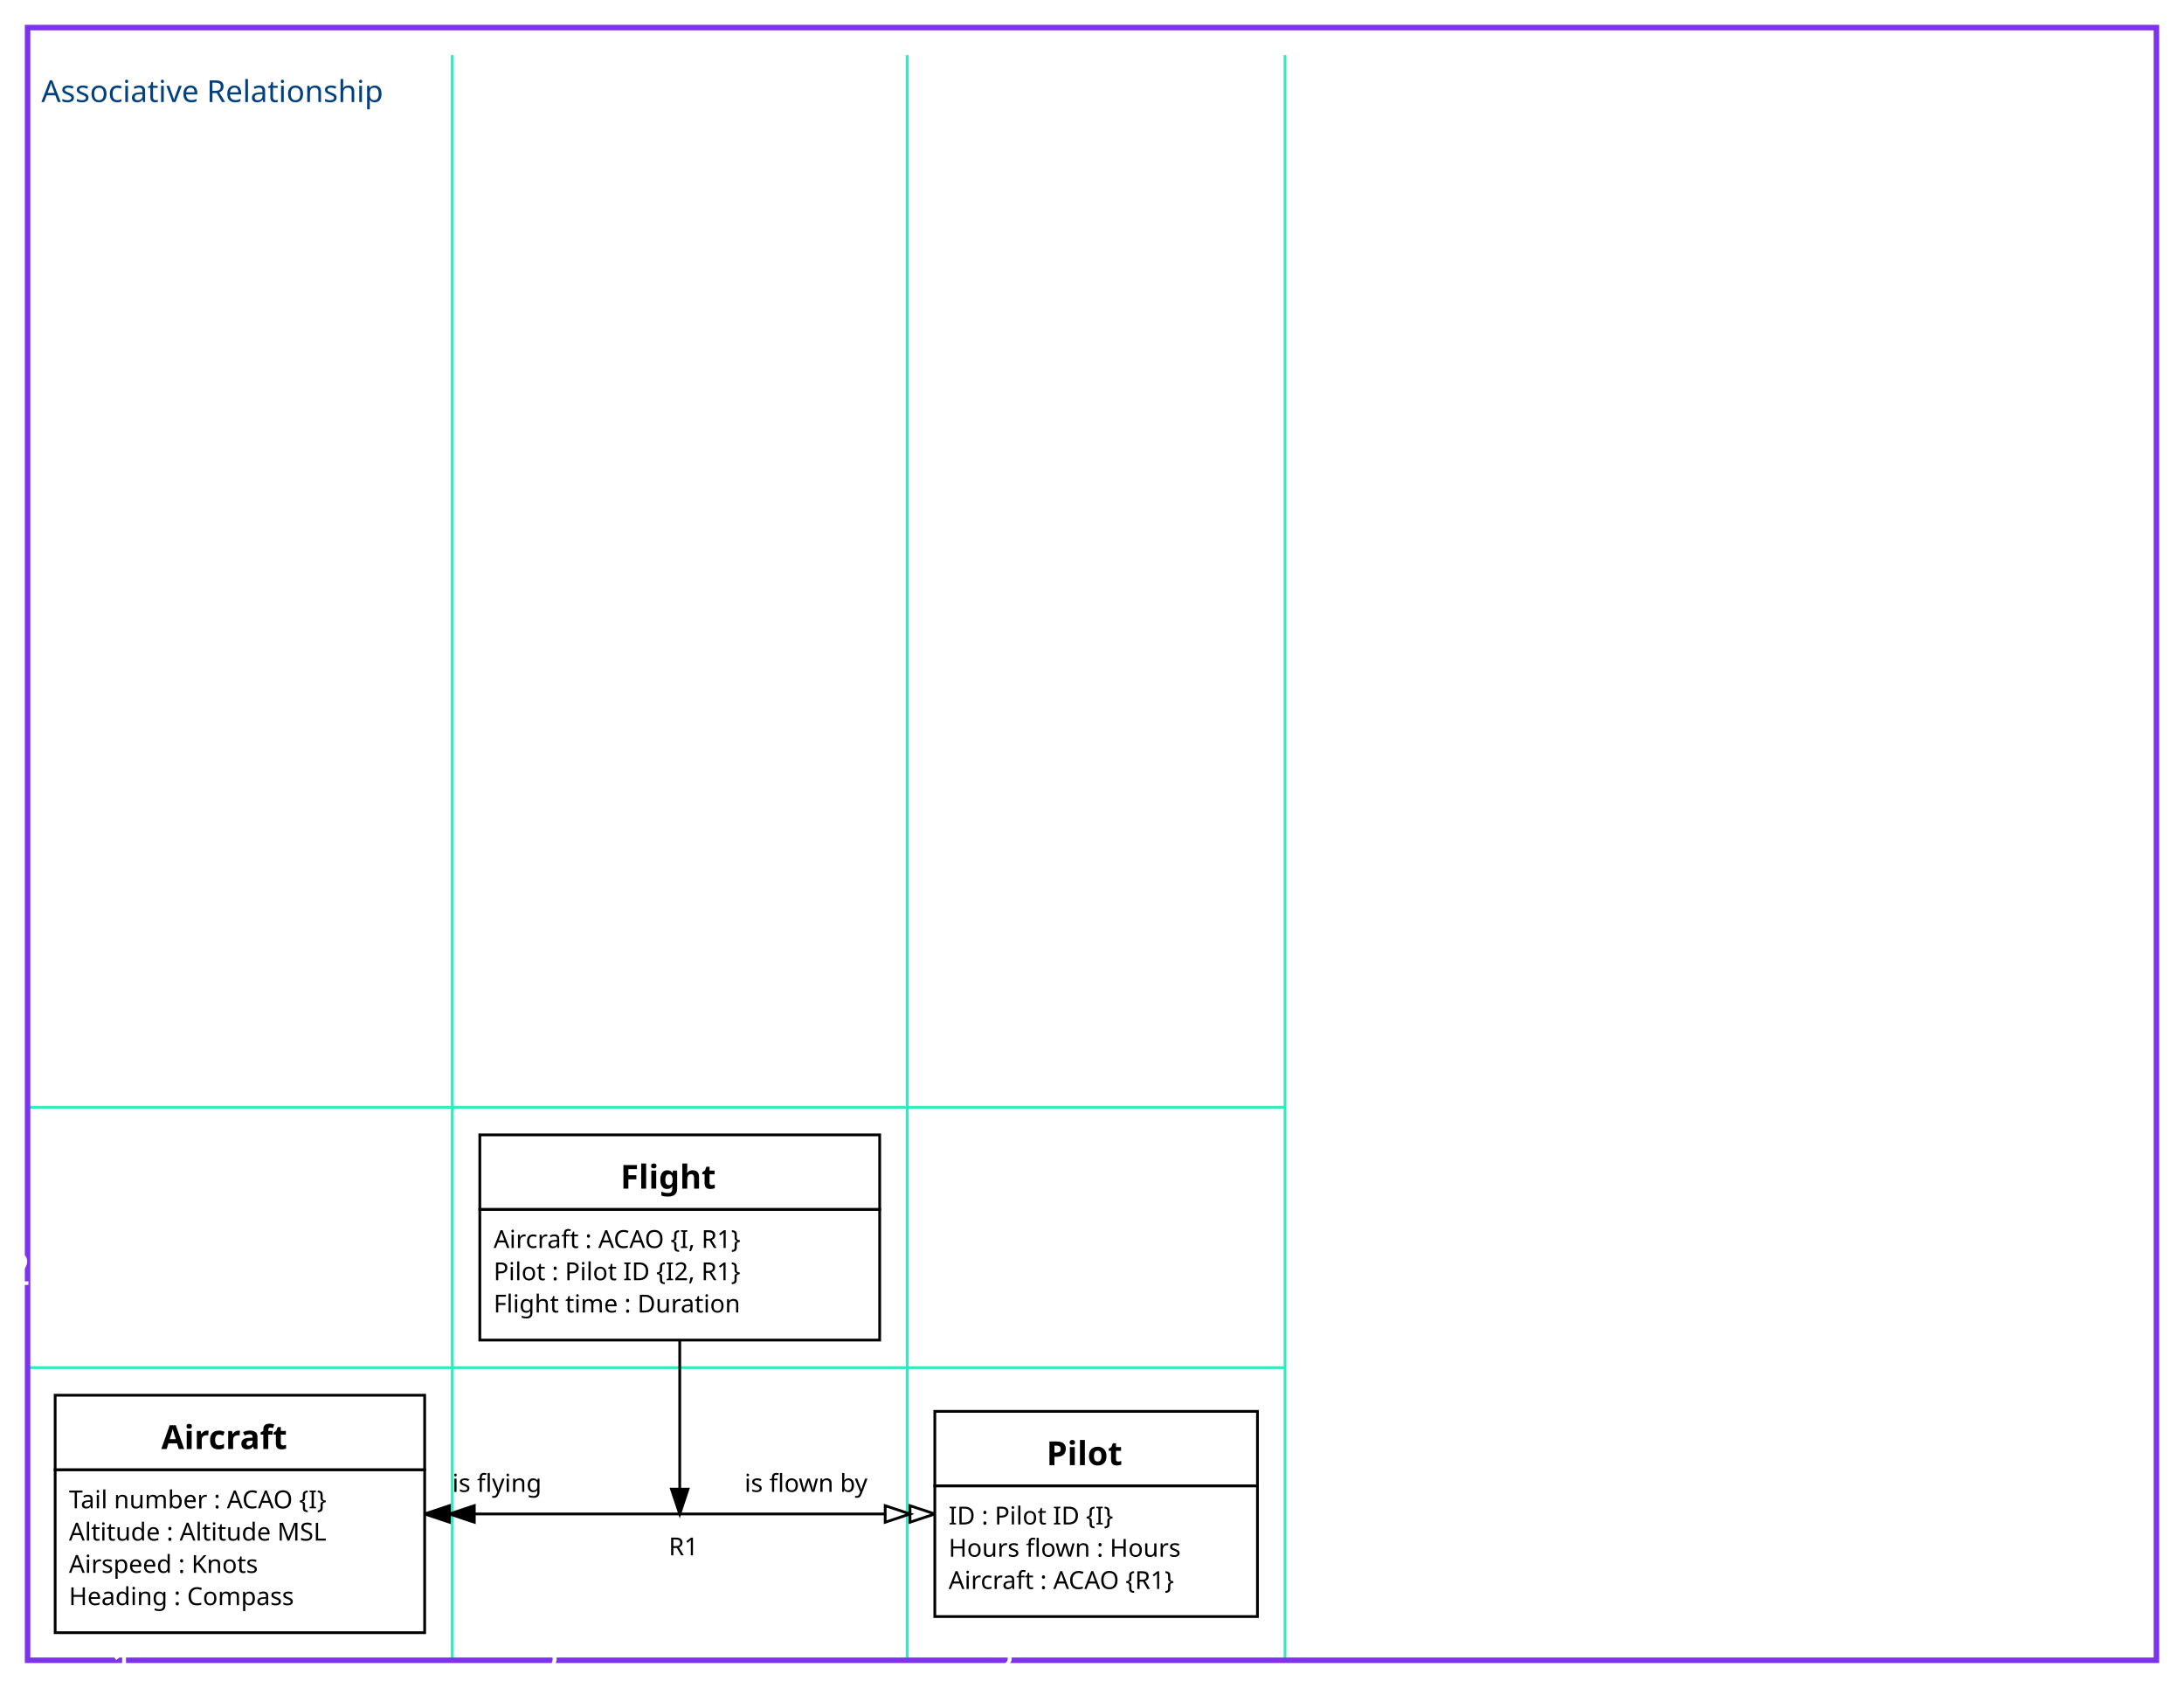
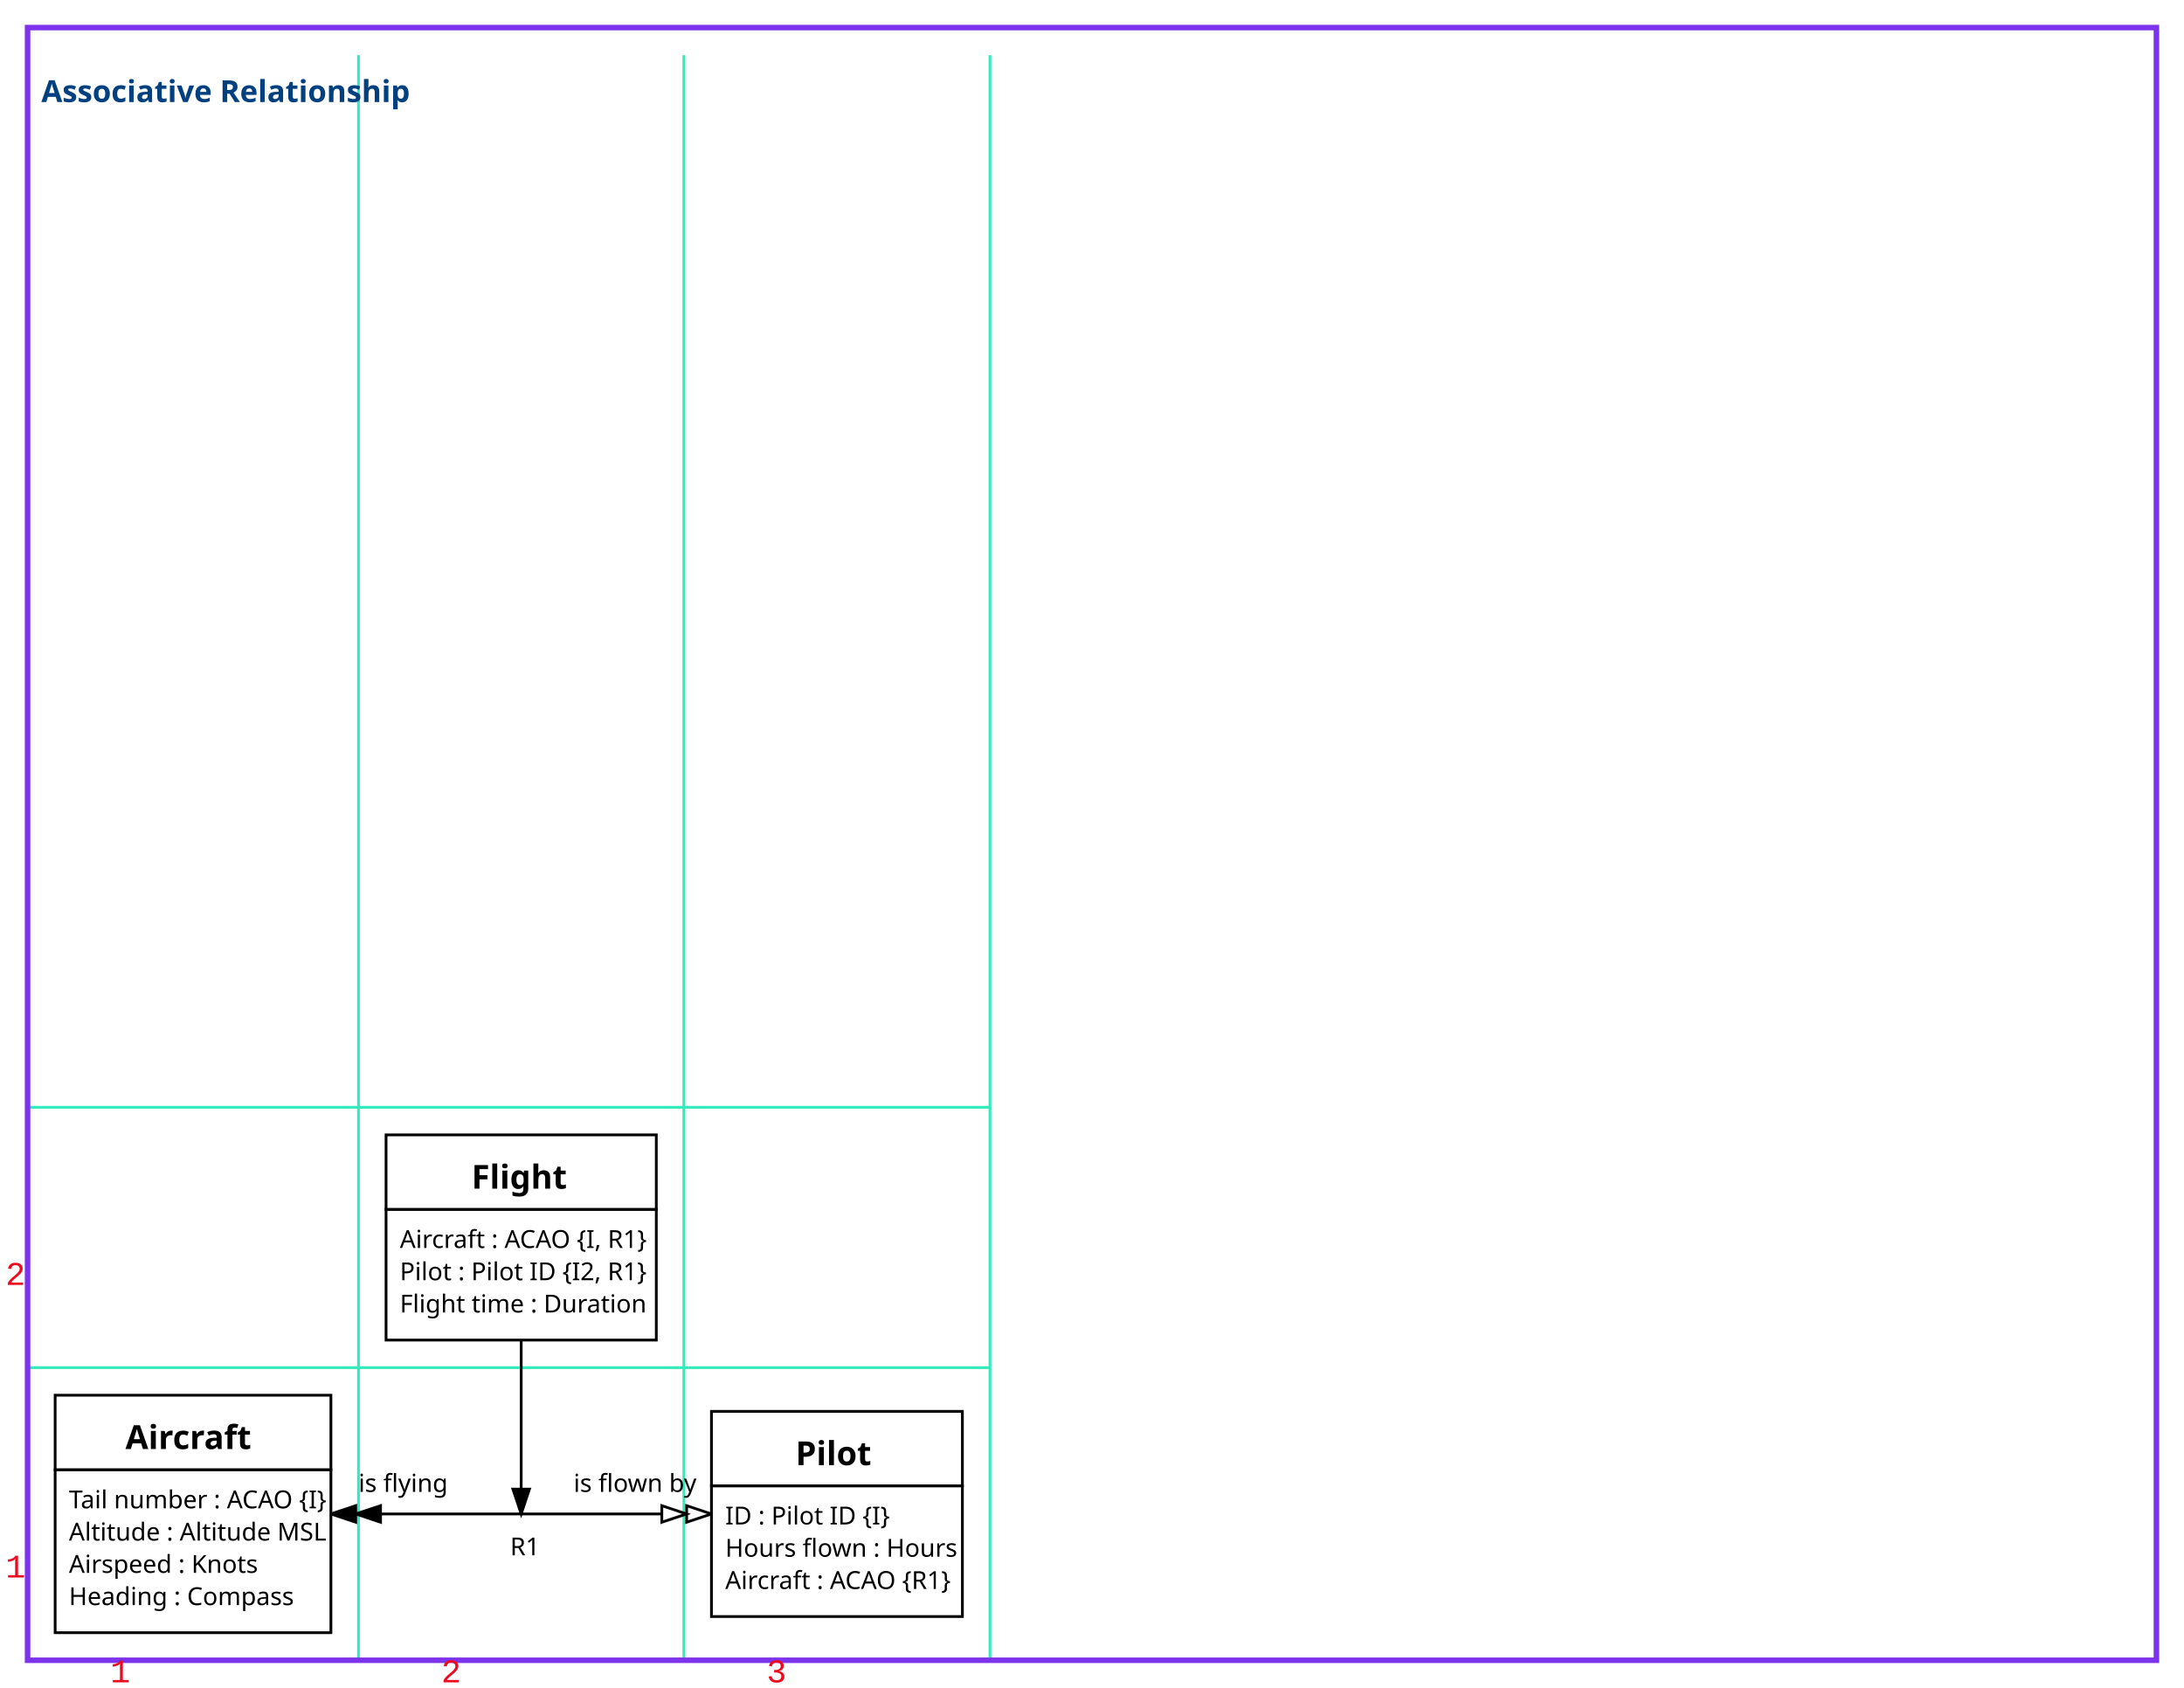
<svg xmlns="http://www.w3.org/2000/svg" width="792" height="612" viewBox="0 0 792 612">
  <rect width="792" height="612" fill="rgb(255,255,255)" />
-   <line stroke="rgb(51,235,186)" stroke-width="1" x1="10" y1="602" x2="466" y2="602" />
-   <line stroke="rgb(51,235,186)" stroke-width="1" x1="10" y1="495.9" x2="466" y2="495.9" />
-   <line stroke="rgb(51,235,186)" stroke-width="1" x1="10" y1="401.5" x2="466" y2="401.5" />
+   <line stroke="rgb(51,235,186)" stroke-width="1" x1="10" y1="602" x2="359" y2="602" />
+   <line stroke="rgb(51,235,186)" stroke-width="1" x1="10" y1="495.9" x2="359" y2="495.9" />
+   <line stroke="rgb(51,235,186)" stroke-width="1" x1="10" y1="401.5" x2="359" y2="401.5" />
  <line stroke="rgb(51,235,186)" stroke-width="1" x1="10" y1="602" x2="10" y2="20" />
-   <line stroke="rgb(51,235,186)" stroke-width="1" x1="164" y1="602" x2="164" y2="20" />
-   <line stroke="rgb(51,235,186)" stroke-width="1" x1="329" y1="602" x2="329" y2="20" />
-   <line stroke="rgb(51,235,186)" stroke-width="1" x1="466" y1="602" x2="466" y2="20" />
+   <line stroke="rgb(51,235,186)" stroke-width="1" x1="130" y1="602" x2="130" y2="20" />
+   <line stroke="rgb(51,235,186)" stroke-width="1" x1="248" y1="602" x2="248" y2="20" />
+   <line stroke="rgb(51,235,186)" stroke-width="1" x1="359" y1="602" x2="359" y2="20" />
  <rect stroke="rgb(125,51,235)" stroke-width="2" fill="none" x="10" y="10" width="772" height="592" />
-   <text x="2" y="572" font-family="Verdana" font-size="16" fill="rgb(255,255,255)">1</text>
-   <text x="2" y="465.9" font-family="Verdana" font-size="16" fill="rgb(255,255,255)">2</text>
-   <text x="40" y="610" font-family="Verdana" font-size="16" fill="rgb(255,255,255)">1</text>
-   <text x="194" y="610" font-family="Verdana" font-size="16" fill="rgb(255,255,255)">2</text>
-   <text x="359" y="610" font-family="Verdana" font-size="16" fill="rgb(255,255,255)">3</text>
-   <text x="15" y="37" font-family="Eurostile BoldExtendedTwo" font-size="11" fill="rgb(0,64,128)">Associative Relationship</text>
-   <line stroke="rgb(0,0,0)" stroke-width="1" x1="154" y1="548.95" x2="339" y2="548.95" />
-   <line stroke="rgb(0,0,0)" stroke-width="1" x1="246.5" y1="485.9" x2="246.5" y2="548.95" />
-   <g transform="rotate(90,154,548.95)">
-     <polygon stroke="rgb(0,0,0)" stroke-width="1" fill="rgb(0,0,0)" points="151,539.95 154,548.95 157,539.95" />
-     <polygon stroke="rgb(0,0,0)" stroke-width="1" fill="rgb(0,0,0)" points="151,530.95 154,539.95 157,530.95" />
+   <text x="2" y="572" font-family="Courier New" font-size="12" fill="rgb(236,10,30)">1</text>
+   <text x="2" y="465.9" font-family="Courier New" font-size="12" fill="rgb(236,10,30)">2</text>
+   <text x="40" y="610" font-family="Courier New" font-size="12" fill="rgb(236,10,30)">1</text>
+   <text x="160" y="610" font-family="Courier New" font-size="12" fill="rgb(236,10,30)">2</text>
+   <text x="278" y="610" font-family="Courier New" font-size="12" fill="rgb(236,10,30)">3</text>
+   <text x="15" y="37" font-family="Verdana" font-size="11" fill="rgb(0,64,128)" font-weight="bold">Associative Relationship</text>
+   <line stroke="rgb(0,0,0)" stroke-width="1" x1="120" y1="548.95" x2="258" y2="548.95" />
+   <line stroke="rgb(0,0,0)" stroke-width="1" x1="189.0" y1="485.9" x2="189.0" y2="548.95" />
+   <g transform="rotate(90,120,548.95)">
+     <polygon stroke="rgb(0,0,0)" stroke-width="1" fill="rgb(0,0,0)" points="117,539.95 120,548.95 123,539.95" />
+     <polygon stroke="rgb(0,0,0)" stroke-width="1" fill="rgb(0,0,0)" points="117,530.95 120,539.95 123,530.95" />
  </g>
-   <g transform="rotate(270,339,548.95)">
-     <polygon stroke="rgb(0,0,0)" stroke-width="1" fill="rgb(255,255,255)" points="336,539.95 339,548.95 342,539.95" />
-     <polygon stroke="rgb(0,0,0)" stroke-width="1" fill="rgb(255,255,255)" points="336,530.95 339,539.95 342,530.95" />
+   <g transform="rotate(270,258,548.95)">
+     <polygon stroke="rgb(0,0,0)" stroke-width="1" fill="rgb(255,255,255)" points="255,539.95 258,548.95 261,539.95" />
+     <polygon stroke="rgb(0,0,0)" stroke-width="1" fill="rgb(255,255,255)" points="255,530.95 258,539.95 261,530.95" />
  </g>
  <g>
-     <polygon stroke="rgb(0,0,0)" stroke-width="1" fill="rgb(0,0,0)" points="243.5,539.95 246.5,548.95 249.5,539.95" />
+     <polygon stroke="rgb(0,0,0)" stroke-width="1" fill="rgb(0,0,0)" points="186.0,539.95 189.0,548.95 192.0,539.95" />
  </g>
-   <rect stroke="rgb(0,0,0)" stroke-width="1" fill="rgb(255,255,255)" x="20" y="532.9" width="134" height="59.1" />
-   <rect stroke="rgb(0,0,0)" stroke-width="1" fill="rgb(255,255,255)" x="20" y="505.9" width="134" height="27.0" />
-   <rect stroke="rgb(0,0,0)" stroke-width="1" fill="rgb(255,255,255)" x="339" y="538.75" width="117" height="47.4" />
-   <rect stroke="rgb(0,0,0)" stroke-width="1" fill="rgb(255,255,255)" x="339" y="511.75" width="117" height="27.0" />
-   <rect stroke="rgb(0,0,0)" stroke-width="1" fill="rgb(255,255,255)" x="174" y="438.5" width="145" height="47.4" />
-   <rect stroke="rgb(0,0,0)" stroke-width="1" fill="rgb(255,255,255)" x="174" y="411.5" width="145" height="27.0" />
-   <text x="25" y="582.0" font-family="Palatino Sans Informal LT Pro" font-size="9" fill="rgb(0,0,0)">Heading : Compass</text>
-   <text x="25" y="570.3" font-family="Palatino Sans Informal LT Pro" font-size="9" fill="rgb(0,0,0)">Airspeed : Knots</text>
-   <text x="25" y="558.6" font-family="Palatino Sans Informal LT Pro" font-size="9" fill="rgb(0,0,0)">Altitude : Altitude MSL</text>
-   <text x="25" y="546.9" font-family="Palatino Sans Informal LT Pro" font-size="9" fill="rgb(0,0,0)">Tail number : ACAO {I}</text>
-   <text x="58.5" y="525.4" font-family="Palatino Sans Informal LT Pro" font-size="12" fill="rgb(0,0,0)" font-weight="bold">Aircraft</text>
-   <text x="344" y="576.15" font-family="Palatino Sans Informal LT Pro" font-size="9" fill="rgb(0,0,0)">Aircraft : ACAO {R1}</text>
-   <text x="344" y="564.45" font-family="Palatino Sans Informal LT Pro" font-size="9" fill="rgb(0,0,0)">Hours flown : Hours</text>
-   <text x="344" y="552.75" font-family="Palatino Sans Informal LT Pro" font-size="9" fill="rgb(0,0,0)">ID : Pilot ID {I}</text>
-   <text x="379.5" y="531.25" font-family="Palatino Sans Informal LT Pro" font-size="12" fill="rgb(0,0,0)" font-weight="bold">Pilot</text>
-   <text x="179" y="475.9" font-family="Palatino Sans Informal LT Pro" font-size="9" fill="rgb(0,0,0)">Flight time : Duration</text>
-   <text x="179" y="464.2" font-family="Palatino Sans Informal LT Pro" font-size="9" fill="rgb(0,0,0)">Pilot : Pilot ID {I2, R1}</text>
-   <text x="179" y="452.5" font-family="Palatino Sans Informal LT Pro" font-size="9" fill="rgb(0,0,0)">Aircraft : ACAO {I, R1}</text>
-   <text x="225.0" y="431.0" font-family="Palatino Sans Informal LT Pro" font-size="12" fill="rgb(0,0,0)" font-weight="bold">Flight</text>
-   <text x="164" y="540.95" font-family="Palatino Sans Informal LT Pro" font-size="9" fill="rgb(0,0,0)">is flying</text>
-   <text x="270" y="540.95" font-family="Palatino Sans Informal LT Pro" font-size="9" fill="rgb(0,0,0)">is flown by</text>
-   <text x="242.5" y="563.95" font-family="Palatino Sans Informal LT Pro" font-size="9" fill="rgb(0,0,0)">R1</text>
+   <rect stroke="rgb(0,0,0)" stroke-width="1" fill="rgb(255,255,255)" x="20" y="532.9" width="100" height="59.1" />
+   <rect stroke="rgb(0,0,0)" stroke-width="1" fill="rgb(255,255,255)" x="20" y="505.9" width="100" height="27.0" />
+   <rect stroke="rgb(0,0,0)" stroke-width="1" fill="rgb(255,255,255)" x="258" y="538.75" width="91" height="47.4" />
+   <rect stroke="rgb(0,0,0)" stroke-width="1" fill="rgb(255,255,255)" x="258" y="511.75" width="91" height="27.0" />
+   <rect stroke="rgb(0,0,0)" stroke-width="1" fill="rgb(255,255,255)" x="140" y="438.5" width="98" height="47.4" />
+   <rect stroke="rgb(0,0,0)" stroke-width="1" fill="rgb(255,255,255)" x="140" y="411.5" width="98" height="27.0" />
+   <text x="25" y="582.0" font-family="Gill Sans" font-size="9" fill="rgb(0,0,0)">Heading : Compass</text>
+   <text x="25" y="570.3" font-family="Gill Sans" font-size="9" fill="rgb(0,0,0)">Airspeed : Knots</text>
+   <text x="25" y="558.6" font-family="Gill Sans" font-size="9" fill="rgb(0,0,0)">Altitude : Altitude MSL</text>
+   <text x="25" y="546.9" font-family="Gill Sans" font-size="9" fill="rgb(0,0,0)">Tail number : ACAO {I}</text>
+   <text x="45.5" y="525.4" font-family="Gill Sans" font-size="12" fill="rgb(0,0,0)" font-weight="bold">Aircraft</text>
+   <text x="263" y="576.15" font-family="Gill Sans" font-size="9" fill="rgb(0,0,0)">Aircraft : ACAO {R1}</text>
+   <text x="263" y="564.45" font-family="Gill Sans" font-size="9" fill="rgb(0,0,0)">Hours flown : Hours</text>
+   <text x="263" y="552.75" font-family="Gill Sans" font-size="9" fill="rgb(0,0,0)">ID : Pilot ID {I}</text>
+   <text x="288.5" y="531.25" font-family="Gill Sans" font-size="12" fill="rgb(0,0,0)" font-weight="bold">Pilot</text>
+   <text x="145" y="475.9" font-family="Gill Sans" font-size="9" fill="rgb(0,0,0)">Flight time : Duration</text>
+   <text x="145" y="464.2" font-family="Gill Sans" font-size="9" fill="rgb(0,0,0)">Pilot : Pilot ID {I2, R1}</text>
+   <text x="145" y="452.5" font-family="Gill Sans" font-size="9" fill="rgb(0,0,0)">Aircraft : ACAO {I, R1}</text>
+   <text x="171.0" y="431.0" font-family="Gill Sans" font-size="12" fill="rgb(0,0,0)" font-weight="bold">Flight</text>
+   <text x="130" y="540.95" font-family="Gill Sans" font-size="9" fill="rgb(0,0,0)">is flying</text>
+   <text x="208" y="540.95" font-family="Gill Sans" font-size="9" fill="rgb(0,0,0)">is flown by</text>
+   <text x="185.0" y="563.95" font-family="Gill Sans" font-size="9" fill="rgb(0,0,0)">R1</text>
</svg>
